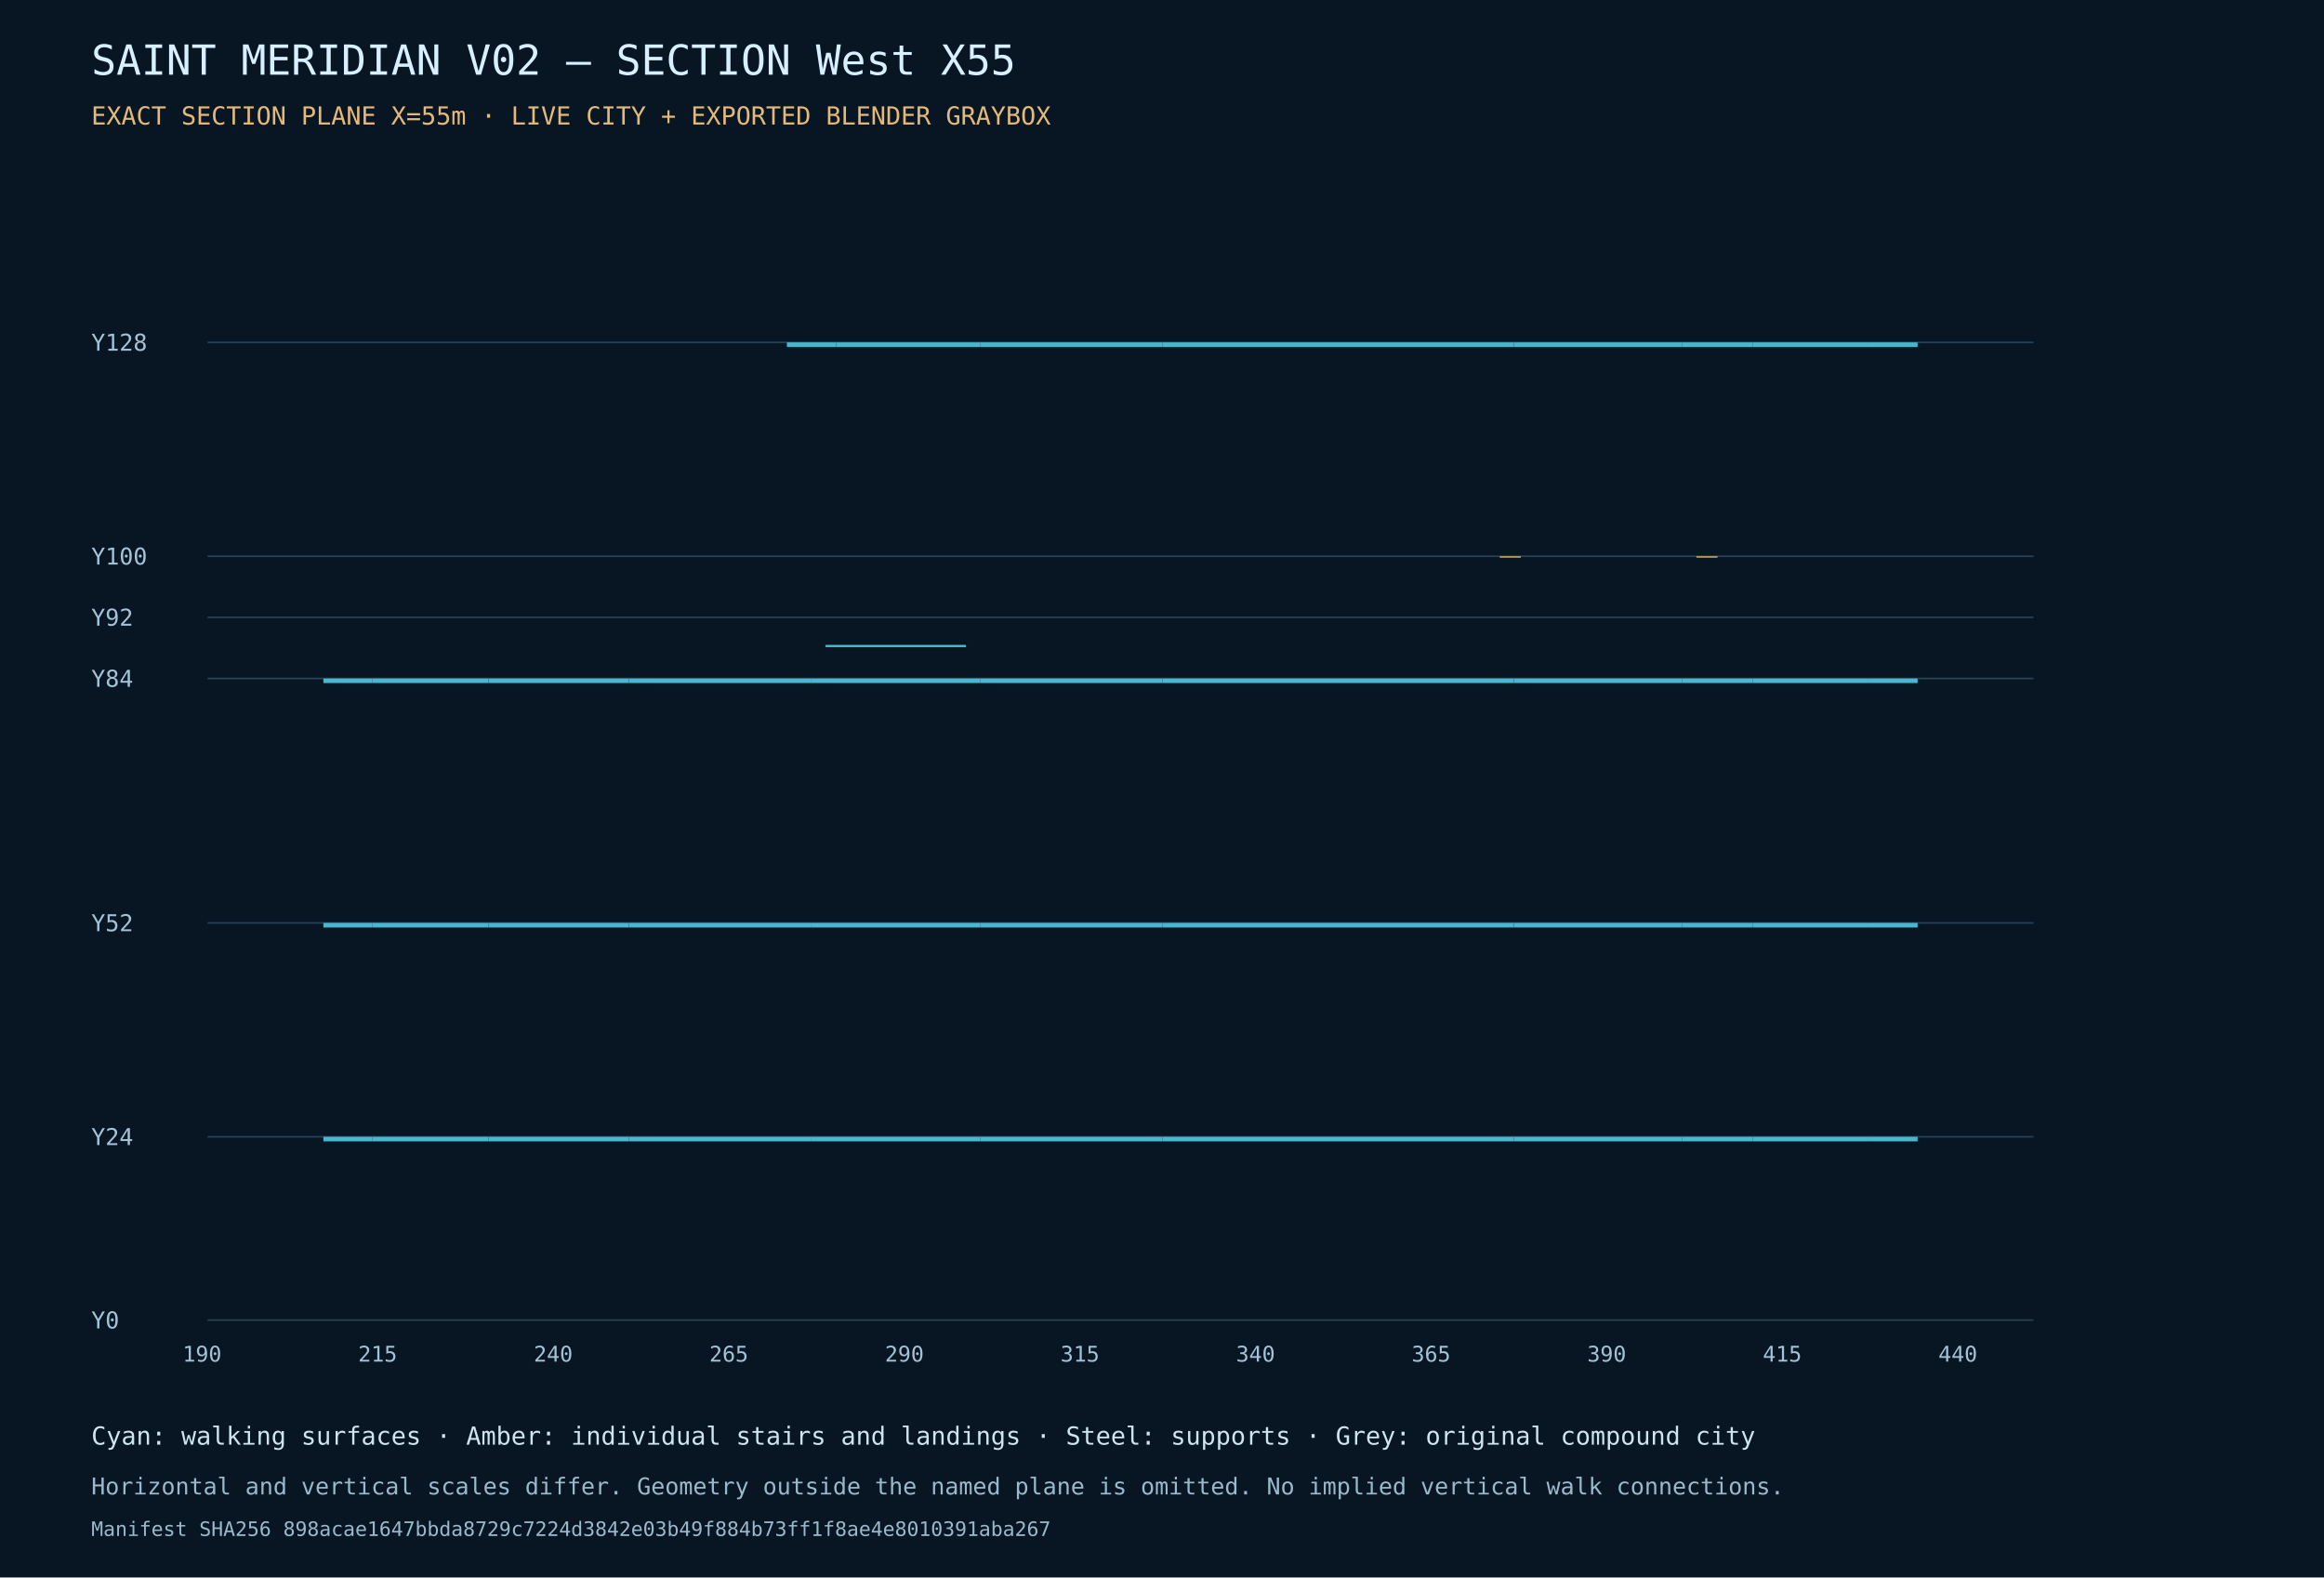
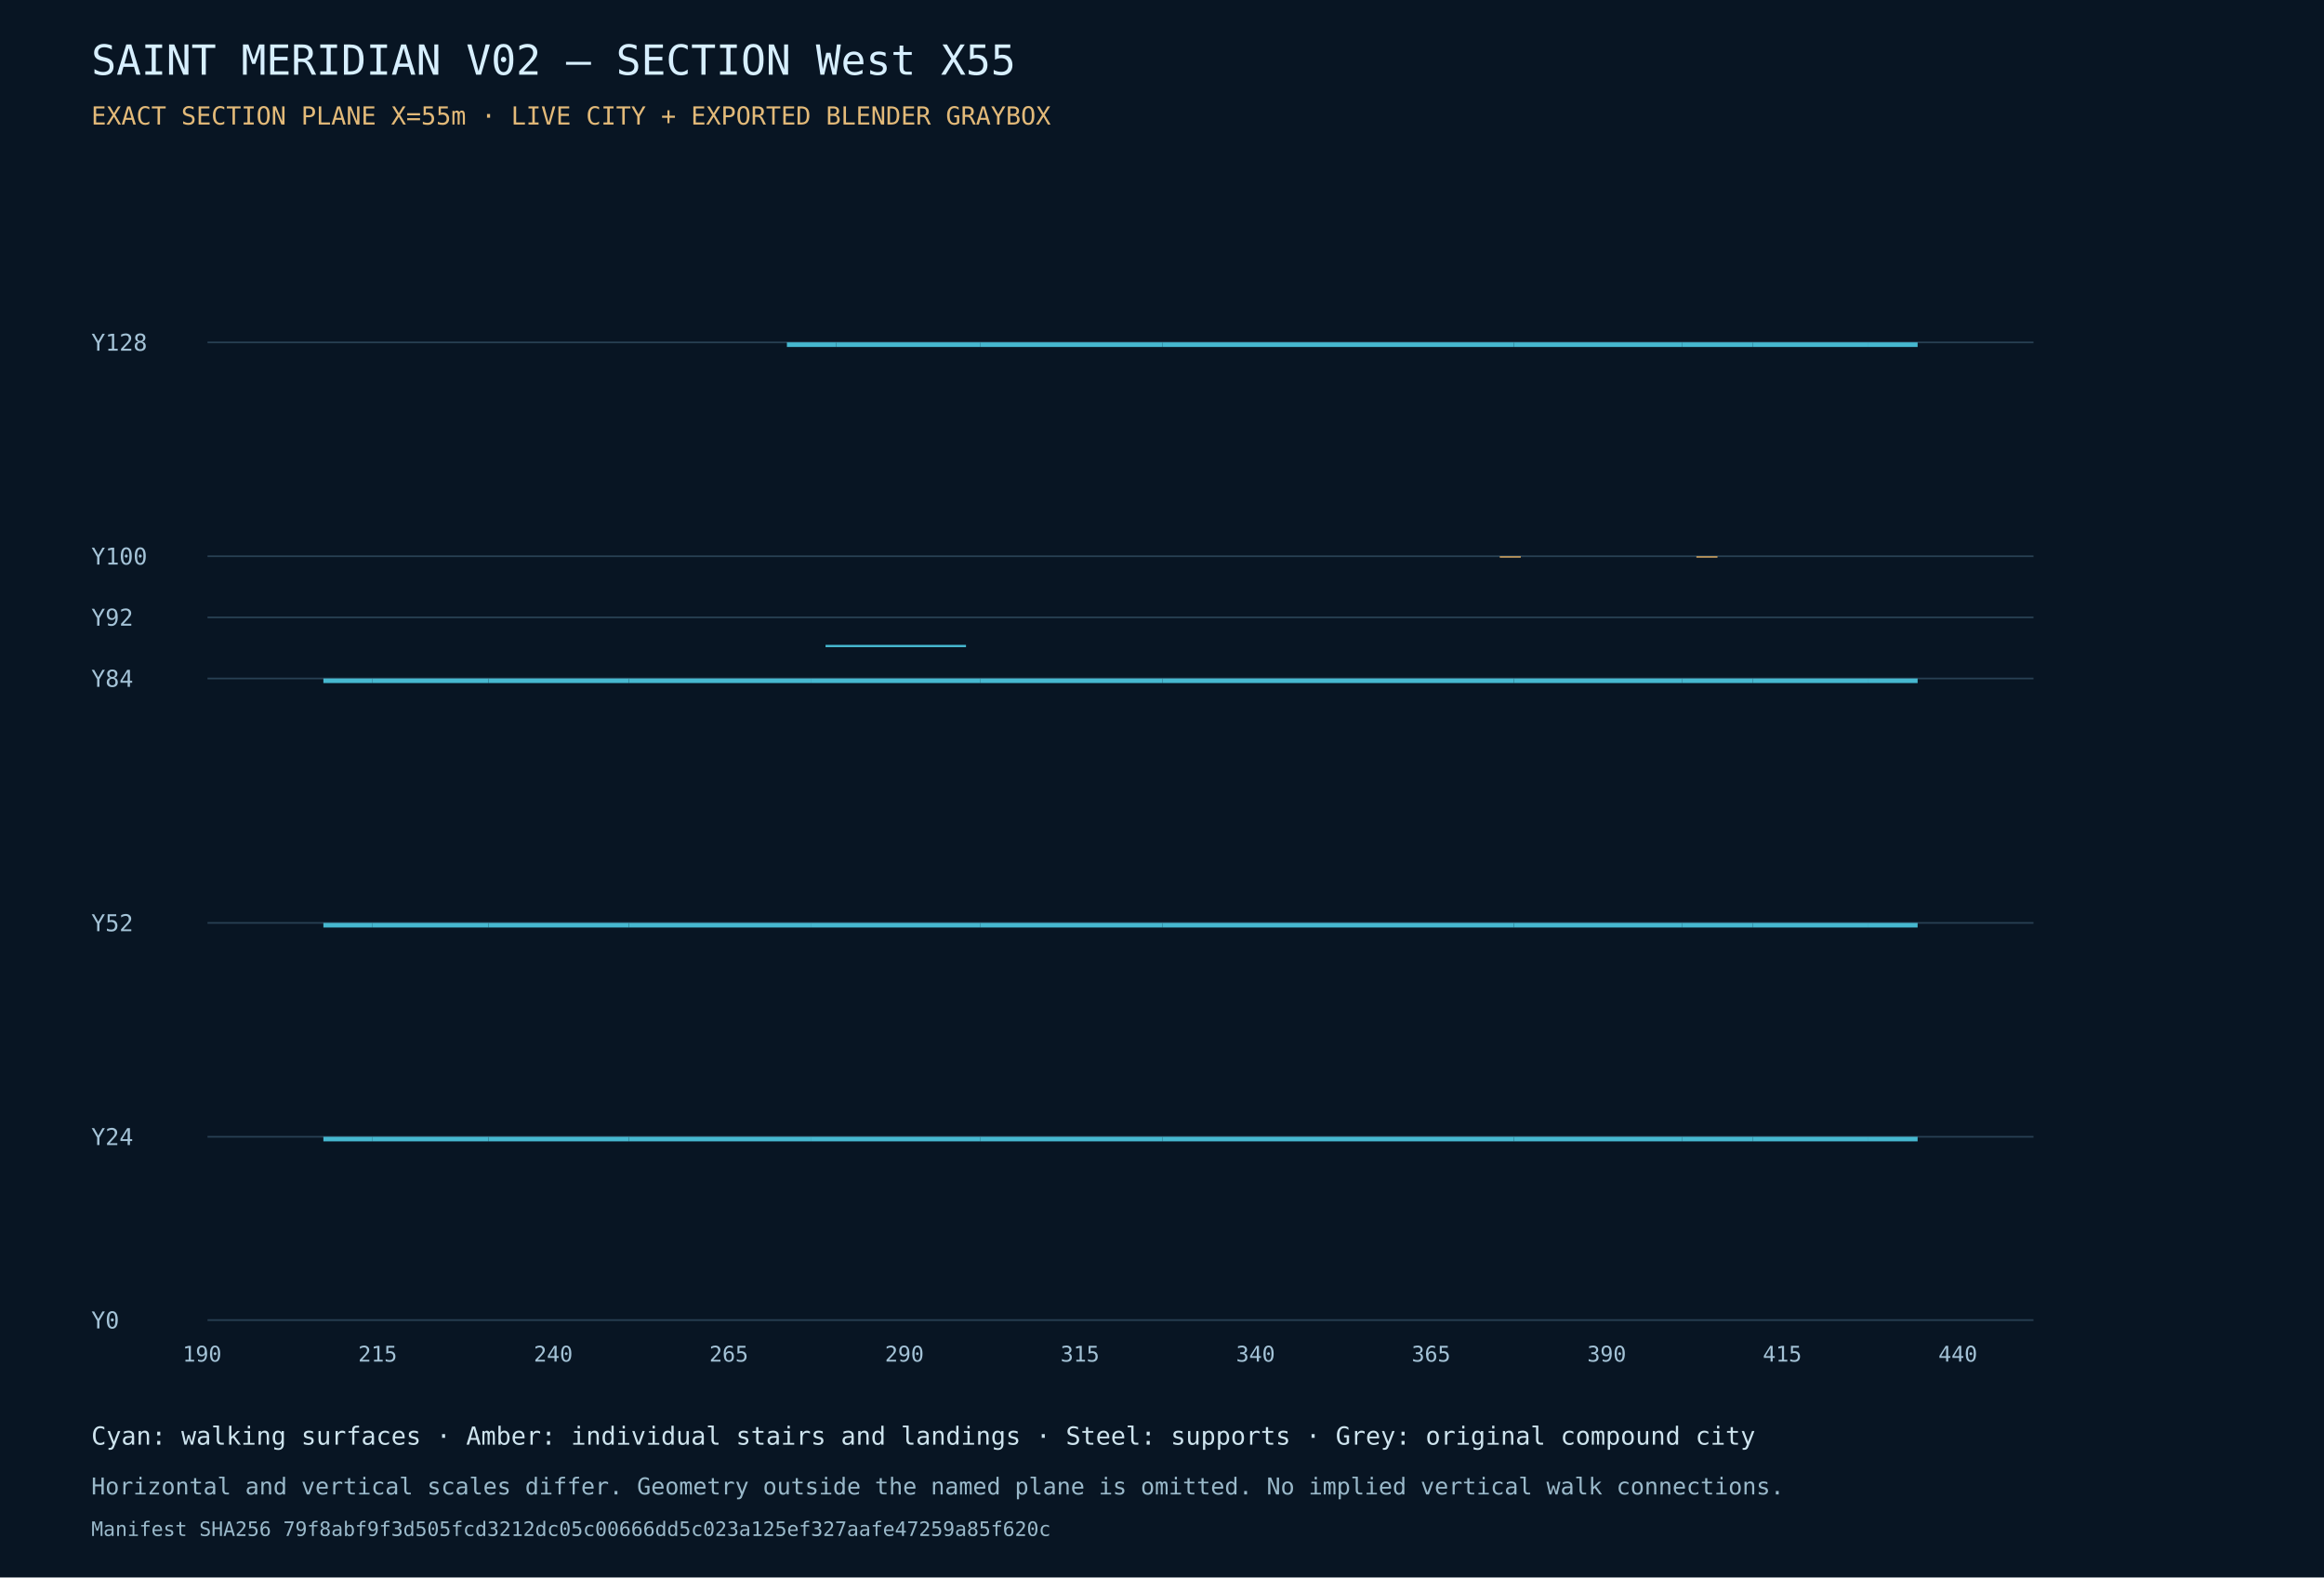
<svg xmlns="http://www.w3.org/2000/svg" width="1400" height="950" viewBox="0 0 1400 950">
  <defs>
    <clipPath id="section">
      <rect x="125" y="105" width="1100" height="690" />
    </clipPath>
  </defs>
  <rect width="1400" height="950" fill="#081523" />
  <text x="55" y="45" fill="#d7efff" font-family="monospace" font-size="25">SAINT MERIDIAN V02 — SECTION West X55</text>
  <text x="55" y="75" fill="#e3ba79" font-family="monospace" font-size="15">EXACT SECTION PLANE X=55m · LIVE CITY + EXPORTED BLENDER GRAYBOX</text>
  <path d="M125 795.0H1225" stroke="#284053" stroke-width="1" />
  <text x="55" y="800.0" fill="#a4c3d7" font-family="monospace" font-size="14">Y0</text>
  <path d="M125 684.6H1225" stroke="#284053" stroke-width="1" />
  <text x="55" y="689.6" fill="#a4c3d7" font-family="monospace" font-size="14">Y24</text>
  <path d="M125 555.8H1225" stroke="#284053" stroke-width="1" />
  <text x="55" y="560.8" fill="#a4c3d7" font-family="monospace" font-size="14">Y52</text>
  <path d="M125 408.6H1225" stroke="#284053" stroke-width="1" />
  <text x="55" y="413.6" fill="#a4c3d7" font-family="monospace" font-size="14">Y84</text>
  <path d="M125 371.8H1225" stroke="#284053" stroke-width="1" />
  <text x="55" y="376.8" fill="#a4c3d7" font-family="monospace" font-size="14">Y92</text>
  <path d="M125 335H1225" stroke="#284053" stroke-width="1" />
  <text x="55" y="340" fill="#a4c3d7" font-family="monospace" font-size="14">Y100</text>
  <path d="M125 206.2H1225" stroke="#284053" stroke-width="1" />
  <text x="55" y="211.2" fill="#a4c3d7" font-family="monospace" font-size="14">Y128</text>
  <g clip-path="url(#section)">
    <rect x="224.423" y="684.600" width="69.808" height="2.760" fill="#46b8d0" opacity="1" />
    <rect x="294.231" y="684.600" width="84.615" height="2.760" fill="#46b8d0" opacity="1" />
    <rect x="378.846" y="684.600" width="110.000" height="2.760" fill="#46b8d0" opacity="1" />
    <rect x="488.846" y="684.600" width="101.538" height="2.760" fill="#46b8d0" opacity="1" />
    <rect x="590.385" y="684.600" width="110.000" height="2.760" fill="#46b8d0" opacity="1" />
    <rect x="700.385" y="684.600" width="101.538" height="2.760" fill="#46b8d0" opacity="1" />
    <rect x="801.923" y="684.600" width="110.000" height="2.760" fill="#46b8d0" opacity="1" />
    <rect x="911.923" y="684.600" width="101.538" height="2.760" fill="#46b8d0" opacity="1" />
    <rect x="1013.462" y="684.600" width="42.308" height="2.760" fill="#46b8d0" opacity="1" />
    <rect x="1055.769" y="684.600" width="69.808" height="2.760" fill="#46b8d0" opacity="1" />
    <rect x="224.423" y="555.800" width="69.808" height="2.760" fill="#46b8d0" opacity="1" />
    <rect x="294.231" y="555.800" width="84.615" height="2.760" fill="#46b8d0" opacity="1" />
    <rect x="378.846" y="555.800" width="110.000" height="2.760" fill="#46b8d0" opacity="1" />
    <rect x="488.846" y="555.800" width="101.538" height="2.760" fill="#46b8d0" opacity="1" />
    <rect x="590.385" y="555.800" width="110.000" height="2.760" fill="#46b8d0" opacity="1" />
    <rect x="700.385" y="555.800" width="101.538" height="2.760" fill="#46b8d0" opacity="1" />
    <rect x="801.923" y="555.800" width="110.000" height="2.760" fill="#46b8d0" opacity="1" />
    <rect x="911.923" y="555.800" width="101.538" height="2.760" fill="#46b8d0" opacity="1" />
    <rect x="1013.462" y="555.800" width="42.308" height="2.760" fill="#46b8d0" opacity="1" />
    <rect x="1055.769" y="555.800" width="69.808" height="2.760" fill="#46b8d0" opacity="1" />
    <rect x="224.423" y="408.600" width="69.808" height="2.760" fill="#46b8d0" opacity="1" />
    <rect x="294.231" y="408.600" width="84.615" height="2.760" fill="#46b8d0" opacity="1" />
    <rect x="378.846" y="408.600" width="110.000" height="2.760" fill="#46b8d0" opacity="1" />
    <rect x="488.846" y="408.600" width="101.538" height="2.760" fill="#46b8d0" opacity="1" />
    <rect x="590.385" y="408.600" width="110.000" height="2.760" fill="#46b8d0" opacity="1" />
    <rect x="700.385" y="408.600" width="101.538" height="2.760" fill="#46b8d0" opacity="1" />
    <rect x="801.923" y="408.600" width="110.000" height="2.760" fill="#46b8d0" opacity="1" />
    <rect x="911.923" y="408.600" width="101.538" height="2.760" fill="#46b8d0" opacity="1" />
    <rect x="1013.462" y="408.600" width="42.308" height="2.760" fill="#46b8d0" opacity="1" />
    <rect x="1055.769" y="408.600" width="69.808" height="2.760" fill="#46b8d0" opacity="1" />
    <rect x="194.808" y="684.600" width="29.615" height="2.760" fill="#46b8d0" opacity="1" />
    <rect x="1125.577" y="684.600" width="29.615" height="2.760" fill="#46b8d0" opacity="1" />
    <rect x="194.808" y="555.800" width="29.615" height="2.760" fill="#46b8d0" opacity="1" />
    <rect x="1125.577" y="555.800" width="29.615" height="2.760" fill="#46b8d0" opacity="1" />
    <rect x="194.808" y="408.600" width="29.615" height="2.760" fill="#46b8d0" opacity="1" />
    <rect x="1125.577" y="408.600" width="29.615" height="2.760" fill="#46b8d0" opacity="1" />
    <rect x="503.654" y="206.200" width="86.731" height="2.760" fill="#46b8d0" opacity="1" />
    <rect x="590.385" y="206.200" width="110.000" height="2.760" fill="#46b8d0" opacity="1" />
    <rect x="700.385" y="206.200" width="101.538" height="2.760" fill="#46b8d0" opacity="1" />
    <rect x="801.923" y="206.200" width="110.000" height="2.760" fill="#46b8d0" opacity="1" />
    <rect x="911.923" y="206.200" width="101.538" height="2.760" fill="#46b8d0" opacity="1" />
    <rect x="1013.462" y="206.200" width="42.308" height="2.760" fill="#46b8d0" opacity="1" />
    <rect x="1055.769" y="206.200" width="69.808" height="2.760" fill="#46b8d0" opacity="1" />
    <rect x="474.038" y="206.200" width="29.615" height="2.760" fill="#46b8d0" opacity="1" />
    <rect x="1125.577" y="206.200" width="29.615" height="2.760" fill="#46b8d0" opacity="1" />
    <rect x="497.308" y="388.360" width="84.615" height="1.380" fill="#46b8d0" opacity="1" />
    <rect x="226.538" y="795.000" width="12.692" height="0.828" fill="#dfac62" opacity="1" />
    <rect x="903.462" y="335.000" width="12.692" height="0.828" fill="#dfac62" opacity="1" />
    <rect x="1021.923" y="335.000" width="12.692" height="0.828" fill="#dfac62" opacity="1" />
  </g>
  <text x="110.0" y="820.0" fill="#a4c3d7" font-family="monospace" font-size="13">190</text>
  <text x="215.769" y="820.0" fill="#a4c3d7" font-family="monospace" font-size="13">215</text>
  <text x="321.538" y="820.0" fill="#a4c3d7" font-family="monospace" font-size="13">240</text>
  <text x="427.308" y="820.0" fill="#a4c3d7" font-family="monospace" font-size="13">265</text>
  <text x="533.077" y="820.0" fill="#a4c3d7" font-family="monospace" font-size="13">290</text>
  <text x="638.846" y="820.0" fill="#a4c3d7" font-family="monospace" font-size="13">315</text>
  <text x="744.615" y="820.0" fill="#a4c3d7" font-family="monospace" font-size="13">340</text>
  <text x="850.385" y="820.0" fill="#a4c3d7" font-family="monospace" font-size="13">365</text>
  <text x="956.154" y="820.0" fill="#a4c3d7" font-family="monospace" font-size="13">390</text>
  <text x="1061.923" y="820.0" fill="#a4c3d7" font-family="monospace" font-size="13">415</text>
  <text x="1167.692" y="820.0" fill="#a4c3d7" font-family="monospace" font-size="13">440</text>
  <text x="55" y="870" fill="#cee4ee" font-family="monospace" font-size="15">Cyan: walking surfaces · Amber: individual stairs and landings · Steel: supports · Grey: original compound city</text>
  <text x="55" y="900" fill="#9ab9ca" font-family="monospace" font-size="14">Horizontal and vertical scales differ. Geometry outside the named plane is omitted. No implied vertical walk connections.</text>
-   <text x="55" y="925" fill="#9ab9ca" font-family="monospace" font-size="12">Manifest SHA256 898acae1647bbda8729c7224d3842e03b49f884b73ff1f8ae4e8010391aba267</text>
+   <text x="55" y="925" fill="#9ab9ca" font-family="monospace" font-size="12">Manifest SHA256 79f8abf9f3d505fcd3212dc05c00666dd5c023a125ef327aafe47259a85f620c</text>
</svg>
